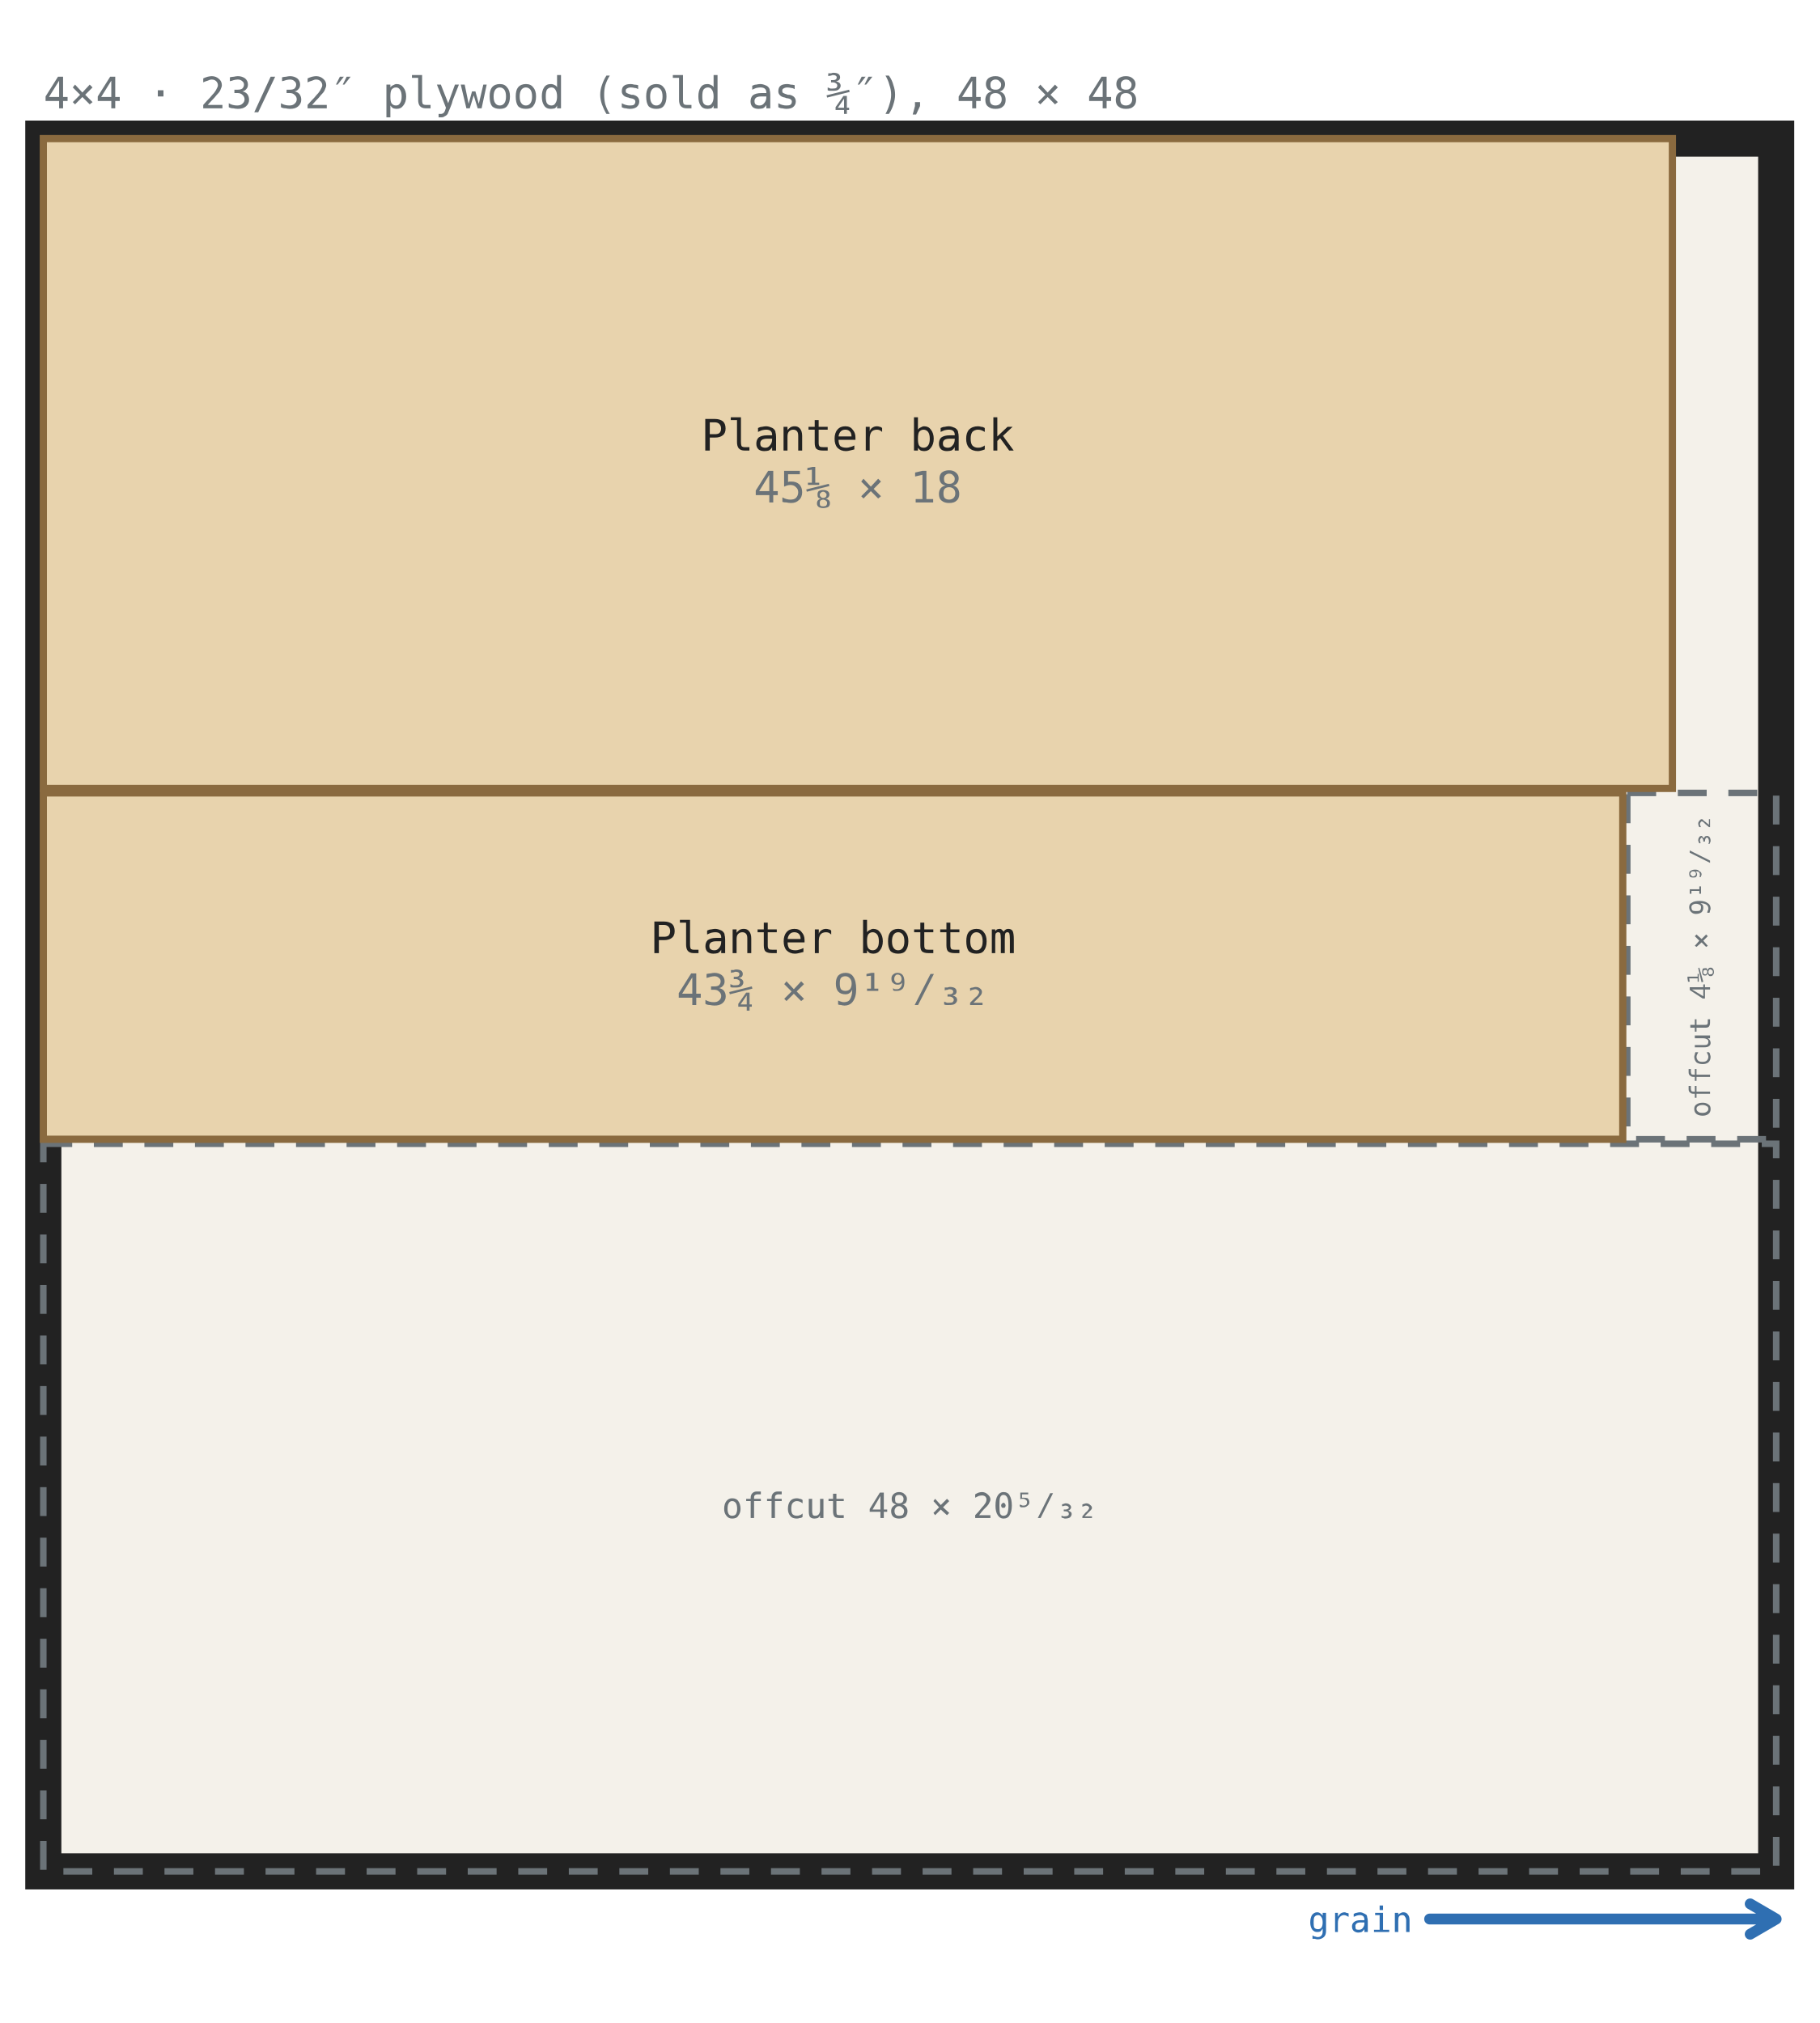
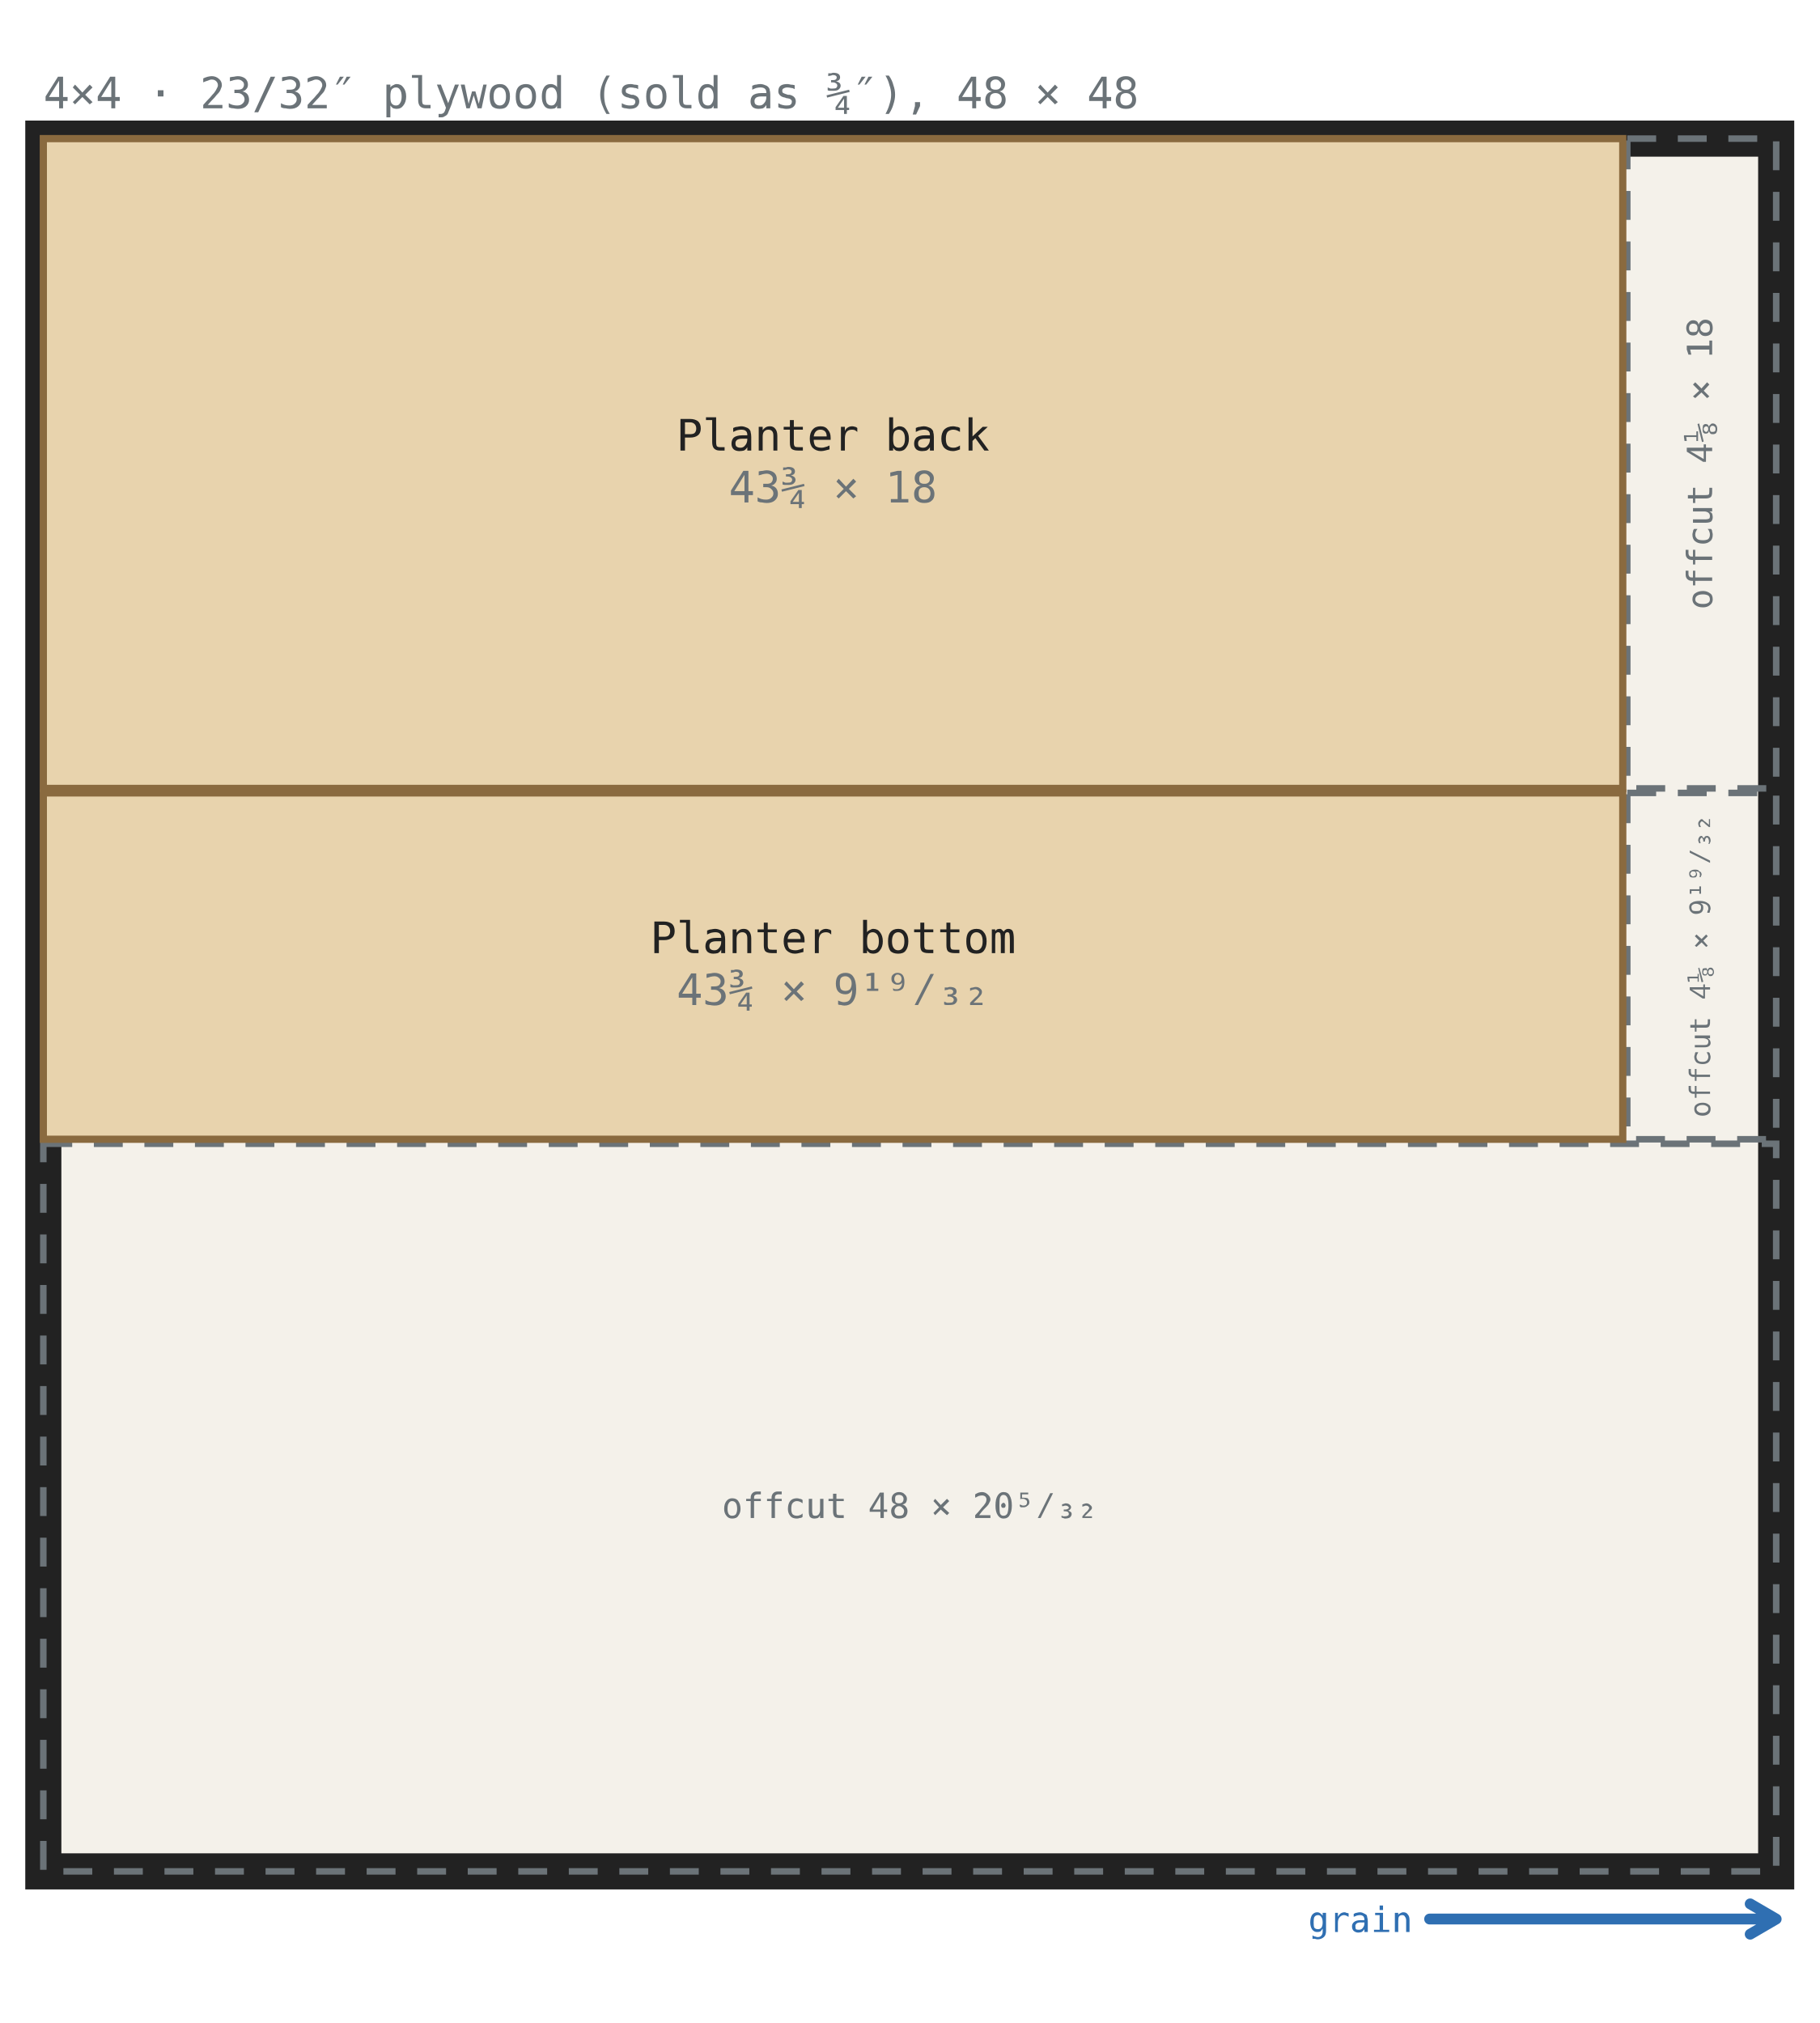
<svg xmlns="http://www.w3.org/2000/svg" viewBox="-1.2 -1.2 50.4 56.04" class="wb-sheets" data-phase="p1" data-material="ply" font-family="ui-monospace, monospace">
  <style>
.wb-sheet-board { fill: var(--sheet-board, #f4f1ea); stroke: var(--ink, #222); stroke-width: var(--sheet-stroke, 0.3); }
.wb-part { stroke: var(--wood-dark, #8a6a3f); stroke-width: 0.2; }
.wb-part.k-fin { fill: var(--face, #e8d3ad); }
.wb-part.k-raw { stroke: var(--ink-soft, #6b7378); }
.wb-part.k-needs-finish { stroke: var(--dim, #2f6fb2); stroke-width: 0.45; }
.wb-hatch-bg { fill: var(--sheet-board, #f4f1ea); }
.wb-hatch-line { stroke: var(--hatch, #8f9ba1); stroke-width: 0.25; }
.wb-strip-cut { stroke: var(--ink-soft, #6b7378); stroke-width: 0.2; stroke-dasharray: 0.8 0.5; fill: none; }
.wb-offcut { fill: none; stroke: var(--ink-soft, #6b7378); stroke-width: 0.18; stroke-dasharray: 0.8 0.6; }
.wb-title { fill: var(--ink-soft, #6b7378); }
.wb-label { fill: var(--ink, #222); }
.wb-size { fill: var(--ink-soft, #6b7378); }
.wb-offcut-label { fill: var(--ink-soft, #6b7378); }
.wb-grain { stroke: var(--dim, #2f6fb2); stroke-width: 0.3; fill: none; stroke-linecap: round; stroke-linejoin: round; }
.wb-grain-label { fill: var(--dim, #2f6fb2); }
</style>
  <defs>
    <pattern id="wb-raw-p1-ply" patternUnits="userSpaceOnUse" width="0.72" height="0.72" patternTransform="rotate(45)">
      <rect class="wb-hatch-bg" width="0.72" height="0.72" />
      <line class="wb-hatch-line" x1="0" y1="0" x2="0" y2="0.72" />
    </pattern>
  </defs>
  <g class="wb-sheet" data-sheet="0" data-stock="4x4" data-owned="false" transform="translate(0 2.64)">
    <text class="wb-title" x="0" y="-0.84" font-size="1.2">4×4 · 23/32″ plywood (sold as ¾″), 48 × 48</text>
    <g class="wb-grain-arrow">
      <path class="wb-grain" d="M38.4 49.32H48M47.28 48.9L48 49.32L47.28 49.74" />
      <text class="wb-grain-label" x="37.92" y="49.68" font-size="0.96" text-anchor="end">grain</text>
    </g>
    <rect class="wb-sheet-board" x="0" y="0" width="48" height="48" />
    <g class="wb-offcut-g">
      <rect class="wb-offcut" x="0" y="27.844" width="48" height="20.156" />
      <text class="wb-offcut-label" x="24" y="38.21" font-size="0.96" text-anchor="middle">offcut 48 × 20⁵⁄₃₂</text>
    </g>
    <g class="wb-offcut-g">
+       <rect class="wb-offcut" x="43.875" y="0" width="4.125" height="18" />
+       <g transform="rotate(-90 45.9375 9)">
+         <text class="wb-offcut-label" x="45.938" y="9.288" font-size="0.96" text-anchor="middle">offcut 4⅛ × 18</text>
+       </g>
+     </g>
+     <g class="wb-offcut-g">
      <rect class="wb-offcut" x="43.875" y="18.125" width="4.125" height="9.594" />
      <g transform="rotate(-90 45.9375 22.9219)">
        <text class="wb-offcut-label" x="45.938" y="23.154" font-size="0.774" text-anchor="middle">offcut 4⅛ × 9¹⁹⁄₃₂</text>
      </g>
    </g>
    <g class="wb-placement" data-part="planter-back">
-       <rect class="wb-part k-fin" x="0" y="0" width="45.125" height="18" />
-       <text class="wb-label" x="22.562" y="8.64" font-size="1.2" text-anchor="middle">Planter back</text>
-       <text class="wb-size" x="22.562" y="10.08" font-size="1.2" text-anchor="middle">45⅛ × 18</text>
+       <rect class="wb-part k-fin" x="0" y="0" width="43.75" height="18" />
+       <text class="wb-label" x="21.875" y="8.64" font-size="1.2" text-anchor="middle">Planter back</text>
+       <text class="wb-size" x="21.875" y="10.08" font-size="1.2" text-anchor="middle">43¾ × 18</text>
    </g>
    <g class="wb-placement" data-part="planter-bottom">
      <rect class="wb-part k-fin" x="0" y="18.125" width="43.75" height="9.594" />
      <text class="wb-label" x="21.875" y="22.562" font-size="1.2" text-anchor="middle">Planter bottom</text>
      <text class="wb-size" x="21.875" y="24.002" font-size="1.2" text-anchor="middle">43¾ × 9¹⁹⁄₃₂</text>
    </g>
  </g>
</svg>
